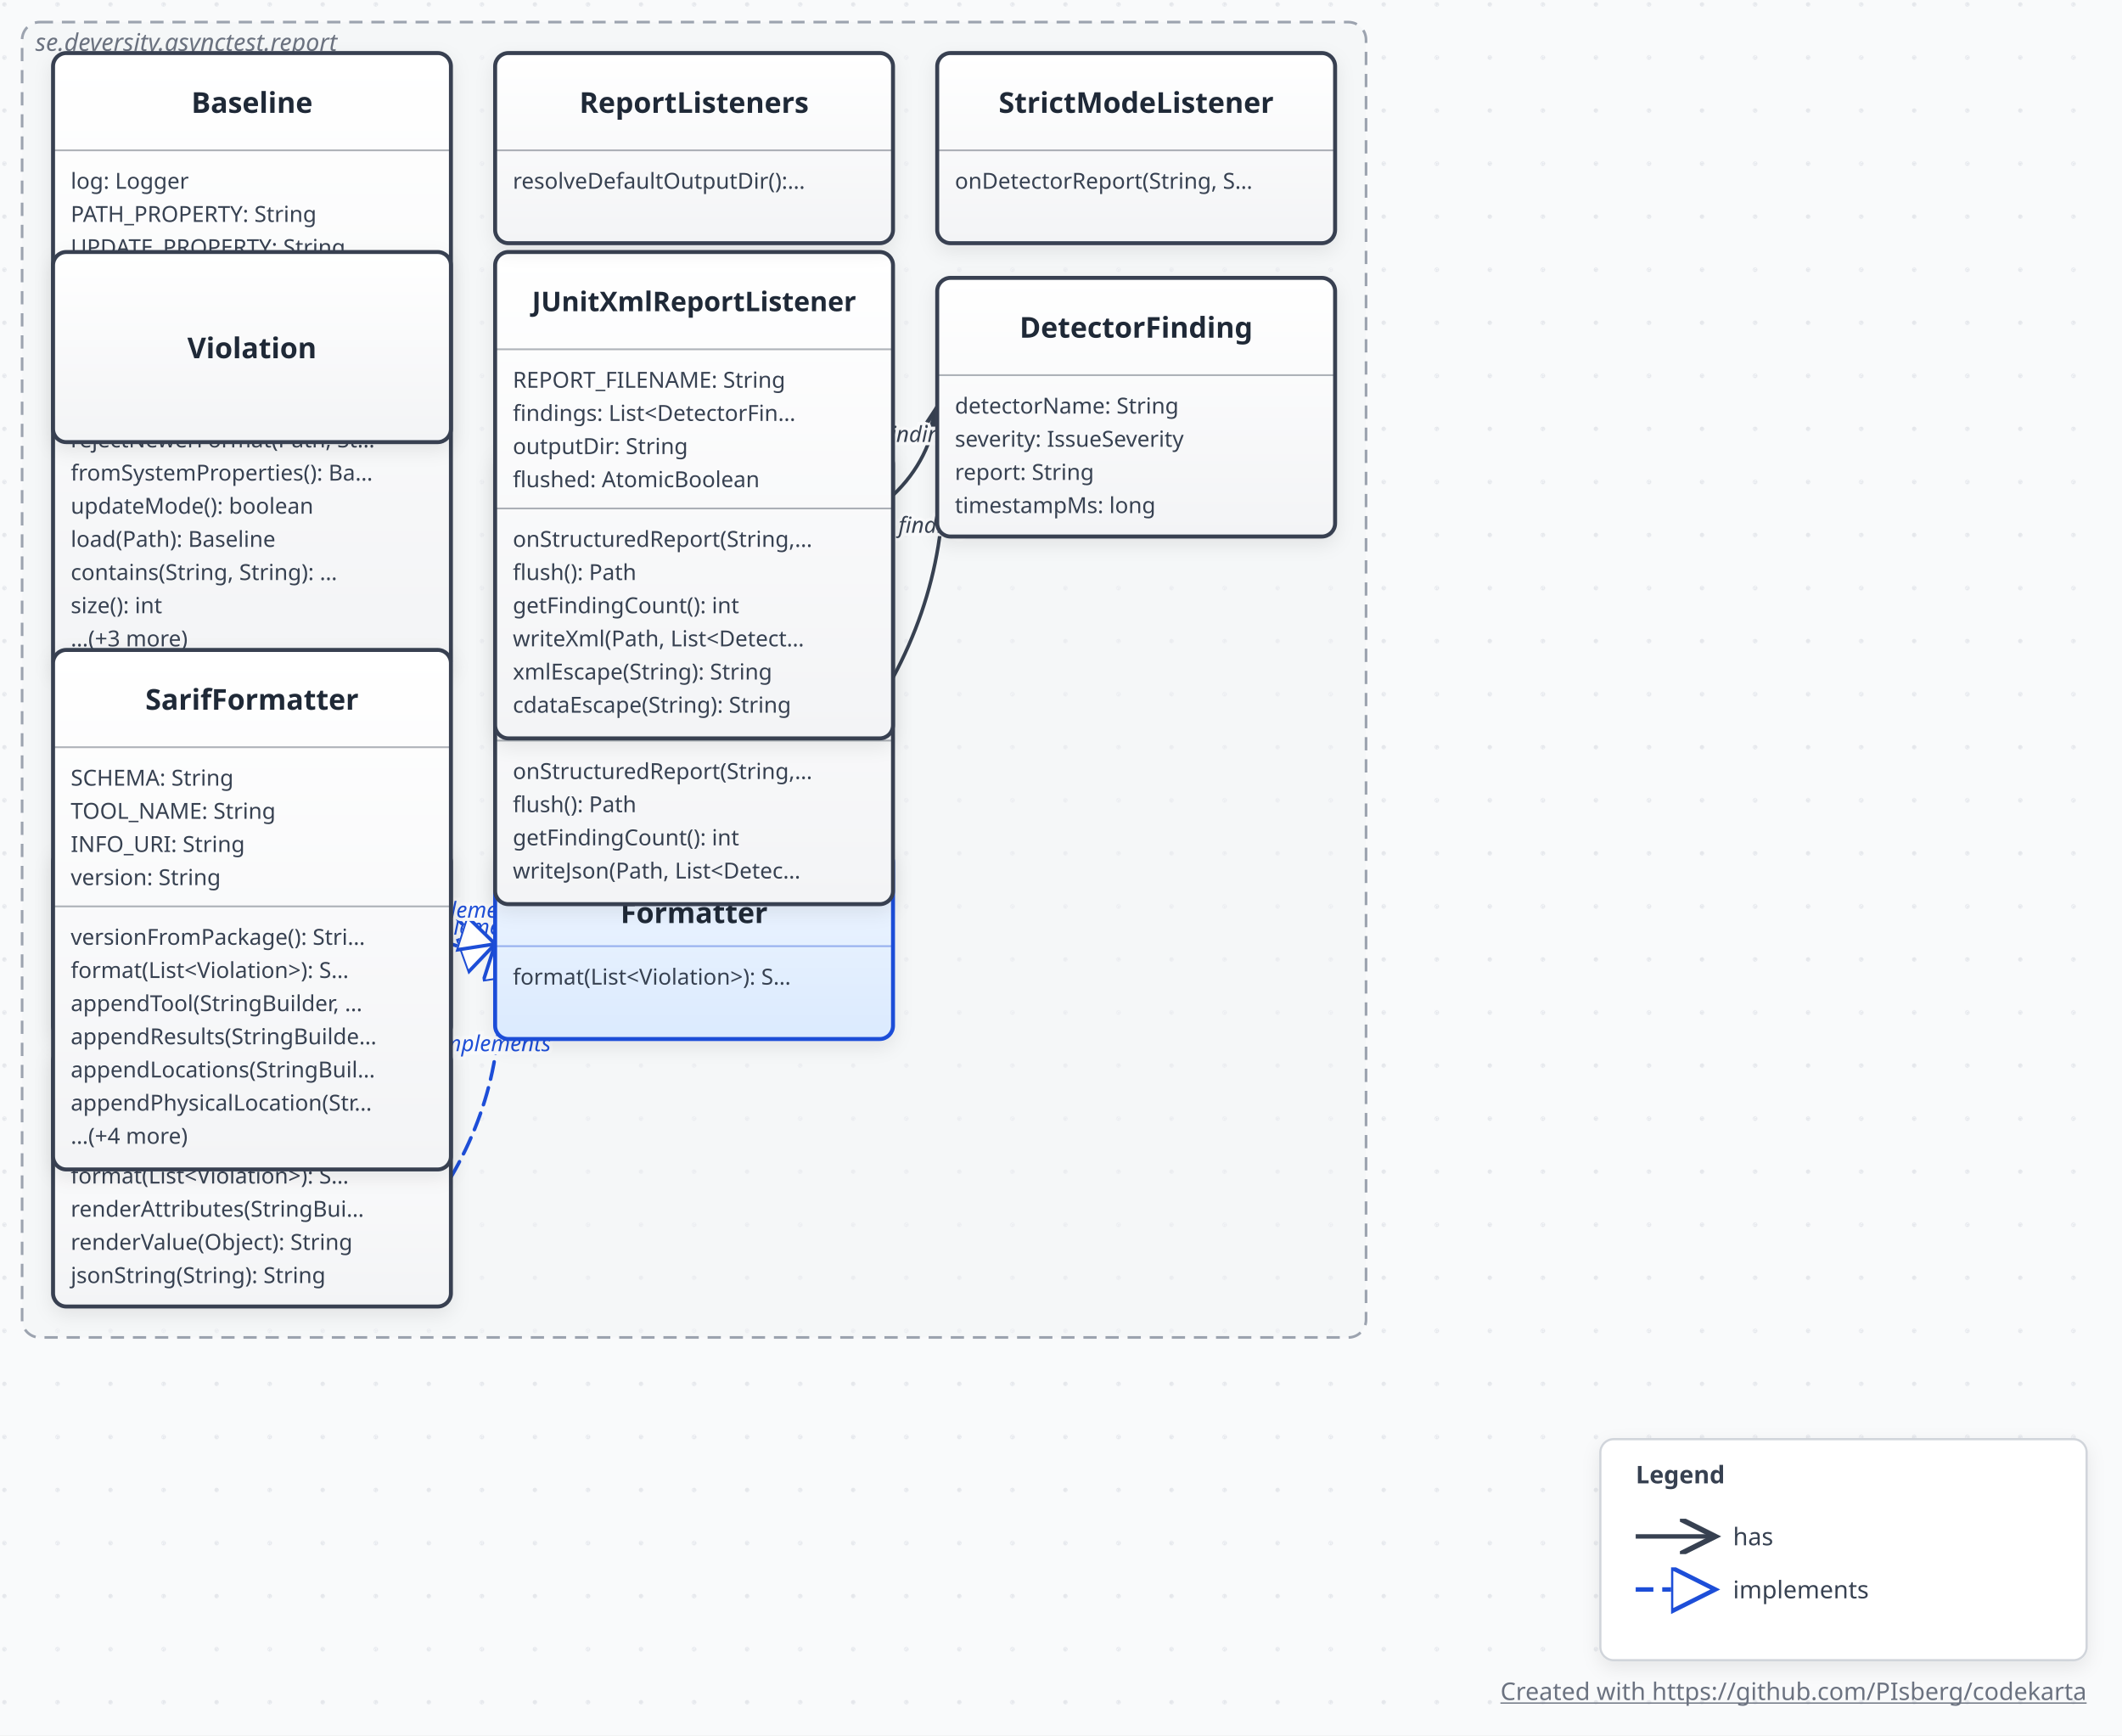
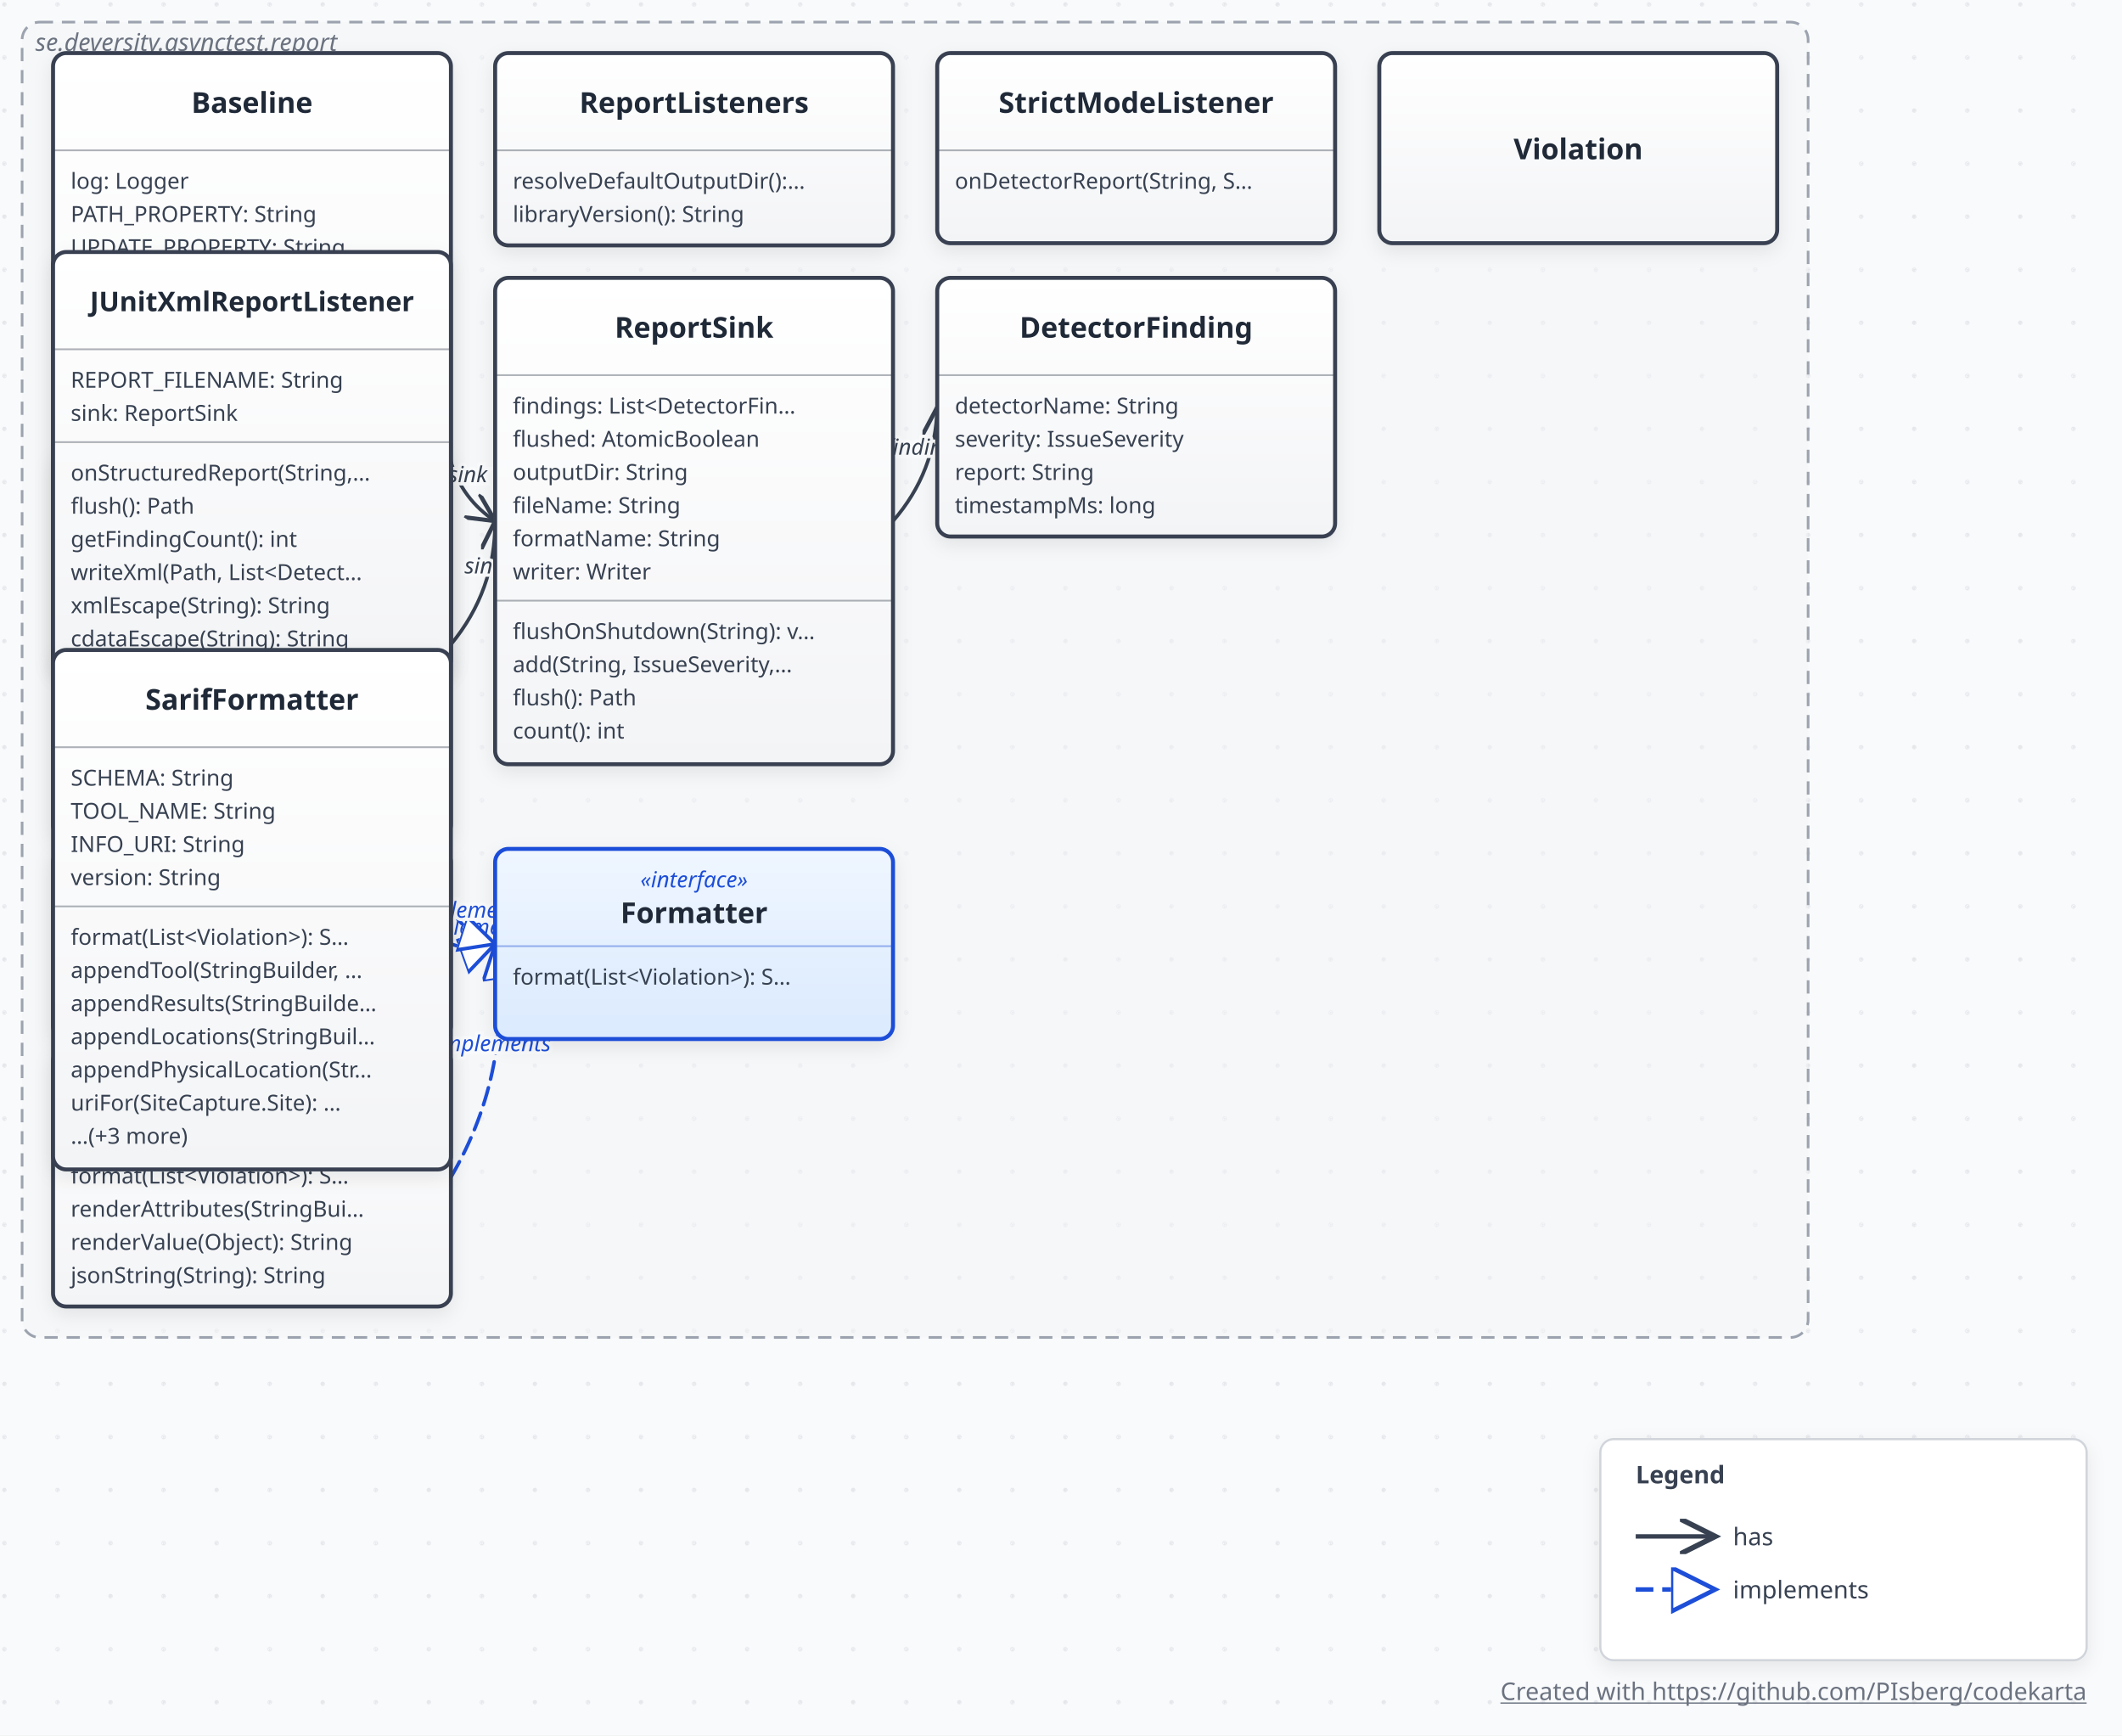
<svg xmlns="http://www.w3.org/2000/svg" width="960" height="785" viewBox="0 0 960 785">
  <defs>
    <style>
svg { font-family: 'Outfit', 'Inter', -apple-system, BlinkMacSystemFont, 'Segoe UI', sans-serif; }
text { font-family: 'Outfit', 'Inter', -apple-system, BlinkMacSystemFont, 'Segoe UI', sans-serif !important; }
.node-rect { transition: filter 0.2s ease, stroke-width 0.2s ease, stroke 0.2s ease; }
.node-rect:hover { stroke-width: 2.2 !important; filter: drop-shadow(0 8px 16px rgba(15, 23, 42, 0.12)) !important; }
.edge-line { stroke-linecap: round; stroke-linejoin: round; transition: stroke-width 0.2s ease; }
.edge-line:hover { stroke-width: 2.5 !important; }
.edge-label { paint-order: stroke; stroke: #f9fafb; stroke-width: 3; font-weight: 500; }
.diagram-attribution { fill: #9ca3af; text-decoration: none; transition: fill 0.2s ease; }
.diagram-attribution:hover { fill: #4b5563; text-decoration: underline; }
.group-rect { transition: stroke-width 0.2s ease; }
.node-label { pointer-events: none; }
</style>
    <filter id="nodeShadow" x="-20%" y="-20%" width="140%" height="140%">
      <feDropShadow dx="0" dy="3" stdDeviation="4" flood-color="#0f172a" flood-opacity="0.08" />
    </filter>
    <linearGradient id="grad-CLASS" x1="0%" y1="0%" x2="0%" y2="100%">
      <stop offset="0%" stop-color="#ffffff" />
      <stop offset="100%" stop-color="#f3f4f6" />
    </linearGradient>
    <linearGradient id="grad-INTERFACE" x1="0%" y1="0%" x2="0%" y2="100%">
      <stop offset="0%" stop-color="#eff6ff" />
      <stop offset="100%" stop-color="#dbeafe" />
    </linearGradient>
    <linearGradient id="grad-MODULE" x1="0%" y1="0%" x2="0%" y2="100%">
      <stop offset="0%" stop-color="#faf5ff" />
      <stop offset="100%" stop-color="#ede9fe" />
    </linearGradient>
    <linearGradient id="grad-METHOD" x1="0%" y1="0%" x2="0%" y2="100%">
      <stop offset="0%" stop-color="#fffbeb" />
      <stop offset="100%" stop-color="#fef3c7" />
    </linearGradient>
    <linearGradient id="grad-PACKAGE" x1="0%" y1="0%" x2="0%" y2="100%">
      <stop offset="0%" stop-color="#ecfdf5" />
      <stop offset="100%" stop-color="#d1fae5" />
    </linearGradient>
    <linearGradient id="grad-EXCEPTION" x1="0%" y1="0%" x2="0%" y2="100%">
      <stop offset="0%" stop-color="#fef2f2" />
      <stop offset="100%" stop-color="#fee2e2" />
    </linearGradient>
    <linearGradient id="grad-STATE" x1="0%" y1="0%" x2="0%" y2="100%">
      <stop offset="0%" stop-color="#f0f9ff" />
      <stop offset="100%" stop-color="#e0f2fe" />
    </linearGradient>
    <pattern id="dotGrid" width="24" height="24" patternUnits="userSpaceOnUse">
      <circle cx="2" cy="2" r="1" fill="#e5e7eb" />
    </pattern>
    <marker id="marker-open-374151" markerWidth="10" markerHeight="8" refX="8" refY="4" orient="auto">
      <path d="M0,0 L8,4 L0,8" fill="none" stroke="#374151" stroke-width="1.2" />
    </marker>
    <marker id="marker-hollow-1d4ed8" markerWidth="12" markerHeight="12" refX="10" refY="5" orient="auto">
      <path d="M0,0 L10,5 L0,10 Z" fill="#ffffff" stroke="#1d4ed8" stroke-width="1" />
    </marker>
  </defs>
  <rect width="960" height="785" fill="#f9fafb" />
  <rect width="960" height="785" fill="url(#dotGrid)" />
-   <rect class="group-rect" x="10.0" y="10.0" width="608.0" height="595.0" rx="8" fill="#f3f4f6" fill-opacity="0.5" stroke="#9ca3af" stroke-dasharray="6,4" stroke-width="1.2" />
+   <rect class="group-rect" x="10.0" y="10.0" width="808.0" height="595.0" rx="8" fill="#f3f4f6" fill-opacity="0.5" stroke="#9ca3af" stroke-dasharray="6,4" stroke-width="1.2" />
  <text x="16.0" y="23.0" font-family="sans-serif" font-size="11" fill="#6b7280" font-style="italic">se.deversity.asynctest.report</text>
  <path class="edge-line" data-source="Baseline" data-target="Baseline" data-type="HAS" d="M114.0 24.0 Q63.6 164.0 114.0 304.0" fill="none" stroke="#374151" stroke-width="1.6" marker-end="url(#marker-open-374151)" />
  <text class="edge-label" data-source="Baseline" data-target="Baseline" data-type="HAS" x="88.8" y="158.0" text-anchor="middle" font-family="sans-serif" font-size="10" fill="#374151" font-style="italic">EMPTY</text>
  <path class="edge-line" data-source="JsonFormatter" data-target="Formatter" data-type="IMPLEMENTS" d="M204.0 532.5 Q232.7 483.3 224.0 427.0" fill="none" stroke="#1d4ed8" stroke-width="1.6" stroke-dasharray="8,4" marker-end="url(#marker-hollow-1d4ed8)" />
  <text class="edge-label" data-source="JsonFormatter" data-target="Formatter" data-type="IMPLEMENTS" x="223.3" y="475.5" text-anchor="middle" font-family="sans-serif" font-size="10" fill="#1d4ed8" font-style="italic">implements</text>
-   <path class="edge-line" data-source="JsonReportListener" data-target="DetectorFinding" data-type="HAS" d="M404.0 306.5 Q434.9 248.7 424.0 184.2" fill="none" stroke="#374151" stroke-width="1.6" marker-end="url(#marker-open-374151)" />
-   <text class="edge-label" data-source="JsonReportListener" data-target="DetectorFinding" data-type="HAS" x="424.4" y="241.0" text-anchor="middle" font-family="sans-serif" font-size="10" fill="#374151" font-style="italic">findings</text>
-   <path class="edge-line" data-source="JUnitXmlReportListener" data-target="DetectorFinding" data-type="HAS" d="M404.0 224.0 Q421.2 207.7 424.0 184.2" fill="none" stroke="#374151" stroke-width="1.6" marker-end="url(#marker-open-374151)" />
-   <text class="edge-label" data-source="JUnitXmlReportListener" data-target="DetectorFinding" data-type="HAS" x="417.6" y="199.9" text-anchor="middle" font-family="sans-serif" font-size="10" fill="#374151" font-style="italic">findings</text>
+   <path class="edge-line" data-source="JsonReportListener" data-target="ReportSink" data-type="HAS" d="M204.0 291.5 Q224.1 267.2 224.0 235.7" fill="none" stroke="#374151" stroke-width="1.6" marker-end="url(#marker-open-374151)" />
+   <text class="edge-label" data-source="JsonReportListener" data-target="ReportSink" data-type="HAS" x="219.0" y="259.4" text-anchor="middle" font-family="sans-serif" font-size="10" fill="#374151" font-style="italic">sink</text>
+   <path class="edge-line" data-source="JUnitXmlReportListener" data-target="ReportSink" data-type="HAS" d="M204.0 209.0 Q209.2 225.9 224.0 235.7" fill="none" stroke="#374151" stroke-width="1.6" marker-end="url(#marker-open-374151)" />
+   <text class="edge-label" data-source="JUnitXmlReportListener" data-target="ReportSink" data-type="HAS" x="211.6" y="218.1" text-anchor="middle" font-family="sans-serif" font-size="10" fill="#374151" font-style="italic">sink</text>
  <path class="edge-line" data-source="MarkdownFormatter" data-target="Formatter" data-type="IMPLEMENTS" d="M204.0 427.0 Q214.0 430.6 224.0 427.0" fill="none" stroke="#1d4ed8" stroke-width="1.6" stroke-dasharray="8,4" marker-end="url(#marker-hollow-1d4ed8)" />
  <text class="edge-label" data-source="MarkdownFormatter" data-target="Formatter" data-type="IMPLEMENTS" x="214.0" y="422.8" text-anchor="middle" font-family="sans-serif" font-size="10" fill="#1d4ed8" font-style="italic">implements</text>
+   <path class="edge-line" data-source="ReportSink" data-target="DetectorFinding" data-type="HAS" d="M404.0 235.7 Q423.3 213.5 424.0 184.2" fill="none" stroke="#374151" stroke-width="1.6" marker-end="url(#marker-open-374151)" />
+   <text class="edge-label" data-source="ReportSink" data-target="DetectorFinding" data-type="HAS" x="418.6" y="205.7" text-anchor="middle" font-family="sans-serif" font-size="10" fill="#374151" font-style="italic">findings</text>
  <path class="edge-line" data-source="SarifFormatter" data-target="Formatter" data-type="IMPLEMENTS" d="M204.0 411.5 Q211.2 422.9 224.0 427.0" fill="none" stroke="#1d4ed8" stroke-width="1.6" stroke-dasharray="8,4" marker-end="url(#marker-hollow-1d4ed8)" />
  <text class="edge-label" data-source="SarifFormatter" data-target="Formatter" data-type="IMPLEMENTS" x="212.6" y="415.1" text-anchor="middle" font-family="sans-serif" font-size="10" fill="#1d4ed8" font-style="italic">implements</text>
  <g id="Baseline">
    <rect class="node-rect" x="24.0" y="24.0" width="180.0" height="280.0" rx="6.0" fill="url(#grad-CLASS)" stroke="#374151" stroke-width="1.8" filter="url(#nodeShadow)" />
    <text class="node-label" x="114.0" y="46.0" text-anchor="middle" dominant-baseline="central" font-family="sans-serif" font-size="13.0" font-weight="bold" fill="#1f2937">Baseline</text>
    <line x1="24.0" y1="68.0" x2="204.0" y2="68.0" stroke="#374151" stroke-width="0.8" opacity="0.4" />
    <text x="32.0" y="81.5" font-family="sans-serif" font-size="10" fill="#374151" dominant-baseline="central">log: Logger</text>
    <text x="32.0" y="96.5" font-family="sans-serif" font-size="10" fill="#374151" dominant-baseline="central">PATH_PROPERTY: String</text>
    <text x="32.0" y="111.5" font-family="sans-serif" font-size="10" fill="#374151" dominant-baseline="central">UPDATE_PROPERTY: String</text>
    <text x="32.0" y="126.5" font-family="sans-serif" font-size="10" fill="#374151" dominant-baseline="central">FORMAT_VERSION: int</text>
    <text x="32.0" y="141.5" font-family="sans-serif" font-size="10" fill="#374151" dominant-baseline="central">FORMAT_VERSION_PREFIX: Str…</text>
    <text x="32.0" y="156.5" font-family="sans-serif" font-size="10" fill="#374151" dominant-baseline="central">EMPTY: Baseline</text>
    <text x="32.0" y="171.5" font-family="sans-serif" font-size="10" fill="#374151" dominant-baseline="central">…(+3 more)</text>
    <line x1="24.0" y1="185.0" x2="204.0" y2="185.0" stroke="#374151" stroke-width="0.8" opacity="0.4" />
    <text x="32.0" y="198.5" font-family="sans-serif" font-size="10" fill="#374151" dominant-baseline="central">rejectNewerFormat(Path, St…</text>
    <text x="32.0" y="213.5" font-family="sans-serif" font-size="10" fill="#374151" dominant-baseline="central">fromSystemProperties(): Ba…</text>
    <text x="32.0" y="228.5" font-family="sans-serif" font-size="10" fill="#374151" dominant-baseline="central">updateMode(): boolean</text>
    <text x="32.0" y="243.5" font-family="sans-serif" font-size="10" fill="#374151" dominant-baseline="central">load(Path): Baseline</text>
    <text x="32.0" y="258.5" font-family="sans-serif" font-size="10" fill="#374151" dominant-baseline="central">contains(String, String): …</text>
    <text x="32.0" y="273.5" font-family="sans-serif" font-size="10" fill="#374151" dominant-baseline="central">size(): int</text>
    <text x="32.0" y="288.5" font-family="sans-serif" font-size="10" fill="#374151" dominant-baseline="central">…(+3 more)</text>
  </g>
  <g id="DetectorFinding">
    <rect class="node-rect" x="424.0" y="125.7" width="180.0" height="117.0" rx="6.0" fill="url(#grad-CLASS)" stroke="#374151" stroke-width="1.8" filter="url(#nodeShadow)" />
    <text class="node-label" x="514.0" y="147.7" text-anchor="middle" dominant-baseline="central" font-family="sans-serif" font-size="13.0" font-weight="bold" fill="#1f2937">DetectorFinding</text>
    <line x1="424.0" y1="169.7" x2="604.0" y2="169.7" stroke="#374151" stroke-width="0.8" opacity="0.4" />
    <text x="432.0" y="183.2" font-family="sans-serif" font-size="10" fill="#374151" dominant-baseline="central">detectorName: String</text>
    <text x="432.0" y="198.2" font-family="sans-serif" font-size="10" fill="#374151" dominant-baseline="central">severity: IssueSeverity</text>
    <text x="432.0" y="213.2" font-family="sans-serif" font-size="10" fill="#374151" dominant-baseline="central">report: String</text>
    <text x="432.0" y="228.2" font-family="sans-serif" font-size="10" fill="#374151" dominant-baseline="central">timestampMs: long</text>
  </g>
  <g id="Formatter">
    <rect class="node-rect" x="224.0" y="384.0" width="180.0" height="86.0" rx="6.0" fill="url(#grad-INTERFACE)" stroke="#1d4ed8" stroke-width="1.8" filter="url(#nodeShadow)" />
    <text class="node-label" x="314.0" y="397.5" text-anchor="middle" dominant-baseline="central" font-family="sans-serif" font-size="10" fill="#1d4ed8" font-style="italic">«interface»</text>
    <text class="node-label" x="314.0" y="412.5" text-anchor="middle" dominant-baseline="central" font-family="sans-serif" font-size="13.0" font-weight="bold" fill="#1f2937">Formatter</text>
    <line x1="224.0" y1="428.0" x2="404.0" y2="428.0" stroke="#1d4ed8" stroke-width="0.8" opacity="0.4" />
    <text x="232.0" y="441.5" font-family="sans-serif" font-size="10" fill="#374151" dominant-baseline="central">format(List&lt;Violation&gt;): S…</text>
  </g>
  <g id="JsonFormatter">
    <rect class="node-rect" x="24.0" y="474.0" width="180.0" height="117.0" rx="6.0" fill="url(#grad-CLASS)" stroke="#374151" stroke-width="1.8" filter="url(#nodeShadow)" />
    <text class="node-label" x="114.0" y="496.0" text-anchor="middle" dominant-baseline="central" font-family="sans-serif" font-size="13.0" font-weight="bold" fill="#1f2937">JsonFormatter</text>
    <line x1="24.0" y1="518.0" x2="204.0" y2="518.0" stroke="#374151" stroke-width="0.8" opacity="0.4" />
    <text x="32.0" y="531.5" font-family="sans-serif" font-size="10" fill="#374151" dominant-baseline="central">format(List&lt;Violation&gt;): S…</text>
    <text x="32.0" y="546.5" font-family="sans-serif" font-size="10" fill="#374151" dominant-baseline="central">renderAttributes(StringBui…</text>
    <text x="32.0" y="561.5" font-family="sans-serif" font-size="10" fill="#374151" dominant-baseline="central">renderValue(Object): String</text>
    <text x="32.0" y="576.5" font-family="sans-serif" font-size="10" fill="#374151" dominant-baseline="central">jsonString(String): String</text>
  </g>
  <g id="JsonReportListener">
-     <rect class="node-rect" x="224.0" y="204.0" width="180.0" height="205.0" rx="6.0" fill="url(#grad-CLASS)" stroke="#374151" stroke-width="1.8" filter="url(#nodeShadow)" />
-     <text class="node-label" x="314.0" y="226.0" text-anchor="middle" dominant-baseline="central" font-family="sans-serif" font-size="13.0" font-weight="bold" fill="#1f2937">JsonReportListener</text>
-     <line x1="224.0" y1="248.0" x2="404.0" y2="248.0" stroke="#374151" stroke-width="0.8" opacity="0.4" />
-     <text x="232.0" y="261.5" font-family="sans-serif" font-size="10" fill="#374151" dominant-baseline="central">REPORT_FILENAME: String</text>
-     <text x="232.0" y="276.5" font-family="sans-serif" font-size="10" fill="#374151" dominant-baseline="central">VERSION: String</text>
-     <text x="232.0" y="291.5" font-family="sans-serif" font-size="10" fill="#374151" dominant-baseline="central">findings: List&lt;DetectorFin…</text>
-     <text x="232.0" y="306.5" font-family="sans-serif" font-size="10" fill="#374151" dominant-baseline="central">outputDir: String</text>
-     <text x="232.0" y="321.5" font-family="sans-serif" font-size="10" fill="#374151" dominant-baseline="central">flushed: AtomicBoolean</text>
-     <line x1="224.0" y1="335.0" x2="404.0" y2="335.0" stroke="#374151" stroke-width="0.8" opacity="0.4" />
-     <text x="232.0" y="348.5" font-family="sans-serif" font-size="10" fill="#374151" dominant-baseline="central">onStructuredReport(String,…</text>
-     <text x="232.0" y="363.5" font-family="sans-serif" font-size="10" fill="#374151" dominant-baseline="central">flush(): Path</text>
-     <text x="232.0" y="378.5" font-family="sans-serif" font-size="10" fill="#374151" dominant-baseline="central">getFindingCount(): int</text>
-     <text x="232.0" y="393.5" font-family="sans-serif" font-size="10" fill="#374151" dominant-baseline="central">writeJson(Path, List&lt;Detec…</text>
+     <rect class="node-rect" x="24.0" y="204.0" width="180.0" height="175.0" rx="6.0" fill="url(#grad-CLASS)" stroke="#374151" stroke-width="1.8" filter="url(#nodeShadow)" />
+     <text class="node-label" x="114.0" y="226.0" text-anchor="middle" dominant-baseline="central" font-family="sans-serif" font-size="13.0" font-weight="bold" fill="#1f2937">JsonReportListener</text>
+     <line x1="24.0" y1="248.0" x2="204.0" y2="248.0" stroke="#374151" stroke-width="0.8" opacity="0.4" />
+     <text x="32.0" y="261.5" font-family="sans-serif" font-size="10" fill="#374151" dominant-baseline="central">REPORT_FILENAME: String</text>
+     <text x="32.0" y="276.5" font-family="sans-serif" font-size="10" fill="#374151" dominant-baseline="central">VERSION: String</text>
+     <text x="32.0" y="291.5" font-family="sans-serif" font-size="10" fill="#374151" dominant-baseline="central">sink: ReportSink</text>
+     <line x1="24.0" y1="305.0" x2="204.0" y2="305.0" stroke="#374151" stroke-width="0.8" opacity="0.4" />
+     <text x="32.0" y="318.5" font-family="sans-serif" font-size="10" fill="#374151" dominant-baseline="central">onStructuredReport(String,…</text>
+     <text x="32.0" y="333.5" font-family="sans-serif" font-size="10" fill="#374151" dominant-baseline="central">flush(): Path</text>
+     <text x="32.0" y="348.5" font-family="sans-serif" font-size="10" fill="#374151" dominant-baseline="central">getFindingCount(): int</text>
+     <text x="32.0" y="363.5" font-family="sans-serif" font-size="10" fill="#374151" dominant-baseline="central">writeJson(Path, List&lt;Detec…</text>
+   </g>
+   <g id="ReportSink">
+     <rect class="node-rect" x="224.0" y="125.7" width="180.0" height="220.0" rx="6.0" fill="url(#grad-CLASS)" stroke="#374151" stroke-width="1.8" filter="url(#nodeShadow)" />
+     <text class="node-label" x="314.0" y="147.7" text-anchor="middle" dominant-baseline="central" font-family="sans-serif" font-size="13.0" font-weight="bold" fill="#1f2937">ReportSink</text>
+     <line x1="224.0" y1="169.7" x2="404.0" y2="169.7" stroke="#374151" stroke-width="0.8" opacity="0.4" />
+     <text x="232.0" y="183.2" font-family="sans-serif" font-size="10" fill="#374151" dominant-baseline="central">findings: List&lt;DetectorFin…</text>
+     <text x="232.0" y="198.2" font-family="sans-serif" font-size="10" fill="#374151" dominant-baseline="central">flushed: AtomicBoolean</text>
+     <text x="232.0" y="213.2" font-family="sans-serif" font-size="10" fill="#374151" dominant-baseline="central">outputDir: String</text>
+     <text x="232.0" y="228.2" font-family="sans-serif" font-size="10" fill="#374151" dominant-baseline="central">fileName: String</text>
+     <text x="232.0" y="243.2" font-family="sans-serif" font-size="10" fill="#374151" dominant-baseline="central">formatName: String</text>
+     <text x="232.0" y="258.2" font-family="sans-serif" font-size="10" fill="#374151" dominant-baseline="central">writer: Writer</text>
+     <line x1="224.0" y1="271.7" x2="404.0" y2="271.7" stroke="#374151" stroke-width="0.8" opacity="0.4" />
+     <text x="232.0" y="285.2" font-family="sans-serif" font-size="10" fill="#374151" dominant-baseline="central">flushOnShutdown(String): v…</text>
+     <text x="232.0" y="300.2" font-family="sans-serif" font-size="10" fill="#374151" dominant-baseline="central">add(String, IssueSeverity,…</text>
+     <text x="232.0" y="315.2" font-family="sans-serif" font-size="10" fill="#374151" dominant-baseline="central">flush(): Path</text>
+     <text x="232.0" y="330.2" font-family="sans-serif" font-size="10" fill="#374151" dominant-baseline="central">count(): int</text>
  </g>
  <g id="JUnitXmlReportListener">
-     <rect class="node-rect" x="224.0" y="114.0" width="180.0" height="220.0" rx="6.0" fill="url(#grad-CLASS)" stroke="#374151" stroke-width="1.8" filter="url(#nodeShadow)" />
-     <text class="node-label" x="314.0" y="136.0" text-anchor="middle" dominant-baseline="central" font-family="sans-serif" font-size="12.3" font-weight="bold" fill="#1f2937">JUnitXmlReportListener</text>
-     <line x1="224.0" y1="158.0" x2="404.0" y2="158.0" stroke="#374151" stroke-width="0.8" opacity="0.4" />
-     <text x="232.0" y="171.5" font-family="sans-serif" font-size="10" fill="#374151" dominant-baseline="central">REPORT_FILENAME: String</text>
-     <text x="232.0" y="186.5" font-family="sans-serif" font-size="10" fill="#374151" dominant-baseline="central">findings: List&lt;DetectorFin…</text>
-     <text x="232.0" y="201.5" font-family="sans-serif" font-size="10" fill="#374151" dominant-baseline="central">outputDir: String</text>
-     <text x="232.0" y="216.5" font-family="sans-serif" font-size="10" fill="#374151" dominant-baseline="central">flushed: AtomicBoolean</text>
-     <line x1="224.0" y1="230.0" x2="404.0" y2="230.0" stroke="#374151" stroke-width="0.8" opacity="0.4" />
-     <text x="232.0" y="243.5" font-family="sans-serif" font-size="10" fill="#374151" dominant-baseline="central">onStructuredReport(String,…</text>
-     <text x="232.0" y="258.5" font-family="sans-serif" font-size="10" fill="#374151" dominant-baseline="central">flush(): Path</text>
-     <text x="232.0" y="273.5" font-family="sans-serif" font-size="10" fill="#374151" dominant-baseline="central">getFindingCount(): int</text>
-     <text x="232.0" y="288.5" font-family="sans-serif" font-size="10" fill="#374151" dominant-baseline="central">writeXml(Path, List&lt;Detect…</text>
-     <text x="232.0" y="303.5" font-family="sans-serif" font-size="10" fill="#374151" dominant-baseline="central">xmlEscape(String): String</text>
-     <text x="232.0" y="318.5" font-family="sans-serif" font-size="10" fill="#374151" dominant-baseline="central">cdataEscape(String): String</text>
+     <rect class="node-rect" x="24.0" y="114.0" width="180.0" height="190.0" rx="6.0" fill="url(#grad-CLASS)" stroke="#374151" stroke-width="1.8" filter="url(#nodeShadow)" />
+     <text class="node-label" x="114.0" y="136.0" text-anchor="middle" dominant-baseline="central" font-family="sans-serif" font-size="12.3" font-weight="bold" fill="#1f2937">JUnitXmlReportListener</text>
+     <line x1="24.0" y1="158.0" x2="204.0" y2="158.0" stroke="#374151" stroke-width="0.8" opacity="0.4" />
+     <text x="32.0" y="171.5" font-family="sans-serif" font-size="10" fill="#374151" dominant-baseline="central">REPORT_FILENAME: String</text>
+     <text x="32.0" y="186.5" font-family="sans-serif" font-size="10" fill="#374151" dominant-baseline="central">sink: ReportSink</text>
+     <line x1="24.0" y1="200.0" x2="204.0" y2="200.0" stroke="#374151" stroke-width="0.8" opacity="0.4" />
+     <text x="32.0" y="213.5" font-family="sans-serif" font-size="10" fill="#374151" dominant-baseline="central">onStructuredReport(String,…</text>
+     <text x="32.0" y="228.5" font-family="sans-serif" font-size="10" fill="#374151" dominant-baseline="central">flush(): Path</text>
+     <text x="32.0" y="243.5" font-family="sans-serif" font-size="10" fill="#374151" dominant-baseline="central">getFindingCount(): int</text>
+     <text x="32.0" y="258.5" font-family="sans-serif" font-size="10" fill="#374151" dominant-baseline="central">writeXml(Path, List&lt;Detect…</text>
+     <text x="32.0" y="273.5" font-family="sans-serif" font-size="10" fill="#374151" dominant-baseline="central">xmlEscape(String): String</text>
+     <text x="32.0" y="288.5" font-family="sans-serif" font-size="10" fill="#374151" dominant-baseline="central">cdataEscape(String): String</text>
  </g>
  <g id="MarkdownFormatter">
    <rect class="node-rect" x="24.0" y="384.0" width="180.0" height="86.0" rx="6.0" fill="url(#grad-CLASS)" stroke="#374151" stroke-width="1.8" filter="url(#nodeShadow)" />
    <text class="node-label" x="114.0" y="406.0" text-anchor="middle" dominant-baseline="central" font-family="sans-serif" font-size="13.0" font-weight="bold" fill="#1f2937">MarkdownFormatter</text>
    <line x1="24.0" y1="428.0" x2="204.0" y2="428.0" stroke="#374151" stroke-width="0.8" opacity="0.4" />
    <text x="32.0" y="441.5" font-family="sans-serif" font-size="10" fill="#374151" dominant-baseline="central">format(List&lt;Violation&gt;): S…</text>
  </g>
  <g id="ReportListeners">
-     <rect class="node-rect" x="224.0" y="24.0" width="180.0" height="86.0" rx="6.0" fill="url(#grad-CLASS)" stroke="#374151" stroke-width="1.8" filter="url(#nodeShadow)" />
+     <rect class="node-rect" x="224.0" y="24.0" width="180.0" height="87.0" rx="6.0" fill="url(#grad-CLASS)" stroke="#374151" stroke-width="1.8" filter="url(#nodeShadow)" />
    <text class="node-label" x="314.0" y="46.0" text-anchor="middle" dominant-baseline="central" font-family="sans-serif" font-size="13.0" font-weight="bold" fill="#1f2937">ReportListeners</text>
    <line x1="224.0" y1="68.0" x2="404.0" y2="68.0" stroke="#374151" stroke-width="0.8" opacity="0.4" />
    <text x="232.0" y="81.5" font-family="sans-serif" font-size="10" fill="#374151" dominant-baseline="central">resolveDefaultOutputDir():…</text>
+     <text x="232.0" y="96.5" font-family="sans-serif" font-size="10" fill="#374151" dominant-baseline="central">libraryVersion(): String</text>
  </g>
  <g id="SarifFormatter">
    <rect class="node-rect" x="24.0" y="294.0" width="180.0" height="235.0" rx="6.0" fill="url(#grad-CLASS)" stroke="#374151" stroke-width="1.8" filter="url(#nodeShadow)" />
    <text class="node-label" x="114.0" y="316.0" text-anchor="middle" dominant-baseline="central" font-family="sans-serif" font-size="13.0" font-weight="bold" fill="#1f2937">SarifFormatter</text>
    <line x1="24.0" y1="338.0" x2="204.0" y2="338.0" stroke="#374151" stroke-width="0.8" opacity="0.4" />
    <text x="32.0" y="351.5" font-family="sans-serif" font-size="10" fill="#374151" dominant-baseline="central">SCHEMA: String</text>
    <text x="32.0" y="366.5" font-family="sans-serif" font-size="10" fill="#374151" dominant-baseline="central">TOOL_NAME: String</text>
    <text x="32.0" y="381.5" font-family="sans-serif" font-size="10" fill="#374151" dominant-baseline="central">INFO_URI: String</text>
    <text x="32.0" y="396.5" font-family="sans-serif" font-size="10" fill="#374151" dominant-baseline="central">version: String</text>
    <line x1="24.0" y1="410.0" x2="204.0" y2="410.0" stroke="#374151" stroke-width="0.8" opacity="0.4" />
-     <text x="32.0" y="423.5" font-family="sans-serif" font-size="10" fill="#374151" dominant-baseline="central">versionFromPackage(): Stri…</text>
-     <text x="32.0" y="438.5" font-family="sans-serif" font-size="10" fill="#374151" dominant-baseline="central">format(List&lt;Violation&gt;): S…</text>
-     <text x="32.0" y="453.5" font-family="sans-serif" font-size="10" fill="#374151" dominant-baseline="central">appendTool(StringBuilder, …</text>
-     <text x="32.0" y="468.5" font-family="sans-serif" font-size="10" fill="#374151" dominant-baseline="central">appendResults(StringBuilde…</text>
-     <text x="32.0" y="483.5" font-family="sans-serif" font-size="10" fill="#374151" dominant-baseline="central">appendLocations(StringBuil…</text>
-     <text x="32.0" y="498.5" font-family="sans-serif" font-size="10" fill="#374151" dominant-baseline="central">appendPhysicalLocation(Str…</text>
-     <text x="32.0" y="513.5" font-family="sans-serif" font-size="10" fill="#374151" dominant-baseline="central">…(+4 more)</text>
+     <text x="32.0" y="423.5" font-family="sans-serif" font-size="10" fill="#374151" dominant-baseline="central">format(List&lt;Violation&gt;): S…</text>
+     <text x="32.0" y="438.5" font-family="sans-serif" font-size="10" fill="#374151" dominant-baseline="central">appendTool(StringBuilder, …</text>
+     <text x="32.0" y="453.5" font-family="sans-serif" font-size="10" fill="#374151" dominant-baseline="central">appendResults(StringBuilde…</text>
+     <text x="32.0" y="468.5" font-family="sans-serif" font-size="10" fill="#374151" dominant-baseline="central">appendLocations(StringBuil…</text>
+     <text x="32.0" y="483.5" font-family="sans-serif" font-size="10" fill="#374151" dominant-baseline="central">appendPhysicalLocation(Str…</text>
+     <text x="32.0" y="498.5" font-family="sans-serif" font-size="10" fill="#374151" dominant-baseline="central">uriFor(SiteCapture.Site): …</text>
+     <text x="32.0" y="513.5" font-family="sans-serif" font-size="10" fill="#374151" dominant-baseline="central">…(+3 more)</text>
  </g>
  <g id="StrictModeListener">
    <rect class="node-rect" x="424.0" y="24.0" width="180.0" height="86.0" rx="6.0" fill="url(#grad-CLASS)" stroke="#374151" stroke-width="1.8" filter="url(#nodeShadow)" />
    <text class="node-label" x="514.0" y="46.0" text-anchor="middle" dominant-baseline="central" font-family="sans-serif" font-size="13.0" font-weight="bold" fill="#1f2937">StrictModeListener</text>
    <line x1="424.0" y1="68.0" x2="604.0" y2="68.0" stroke="#374151" stroke-width="0.8" opacity="0.4" />
    <text x="432.0" y="81.5" font-family="sans-serif" font-size="10" fill="#374151" dominant-baseline="central">onDetectorReport(String, S…</text>
  </g>
  <g id="Violation">
-     <rect class="node-rect" x="24.0" y="114.0" width="180.0" height="86.0" rx="6.0" fill="url(#grad-CLASS)" stroke="#374151" stroke-width="1.8" filter="url(#nodeShadow)" />
-     <text class="node-label" x="114.0" y="157.0" text-anchor="middle" dominant-baseline="central" font-family="sans-serif" font-size="13.0" font-weight="bold" fill="#1f2937">Violation</text>
+     <rect class="node-rect" x="624.0" y="24.0" width="180.0" height="86.0" rx="6.0" fill="url(#grad-CLASS)" stroke="#374151" stroke-width="1.8" filter="url(#nodeShadow)" />
+     <text class="node-label" x="714.0" y="67.0" text-anchor="middle" dominant-baseline="central" font-family="sans-serif" font-size="13.0" font-weight="bold" fill="#1f2937">Violation</text>
  </g>
  <rect x="724.0" y="651.0" width="220.0" height="100.0" rx="6" fill="#ffffff" stroke="#d1d5db" stroke-width="1" filter="url(#nodeShadow)" />
  <text x="740.0" y="671.0" font-family="sans-serif" font-size="11" font-weight="bold" fill="#374151">Legend</text>
  <line x1="740.0" y1="695.0" x2="776.0" y2="695.0" stroke="#374151" stroke-width="2" marker-end="url(#marker-open-374151)" />
  <text x="784.0" y="699.0" font-family="sans-serif" font-size="11" fill="#374151">has</text>
  <line x1="740.0" y1="719.0" x2="776.0" y2="719.0" stroke="#1d4ed8" stroke-width="2" stroke-dasharray="8,4" marker-end="url(#marker-hollow-1d4ed8)" />
  <text x="784.0" y="723.0" font-family="sans-serif" font-size="11" fill="#374151">implements</text>
  <a class="diagram-attribution" href="https://github.com/PIsberg/codekarta" target="_blank" rel="noopener noreferrer">
    <text x="944.0" y="769.0" text-anchor="end" font-family="sans-serif" font-size="11" fill="#6b7280" text-decoration="underline">Created with https://github.com/PIsberg/codekarta</text>
  </a>
</svg>
